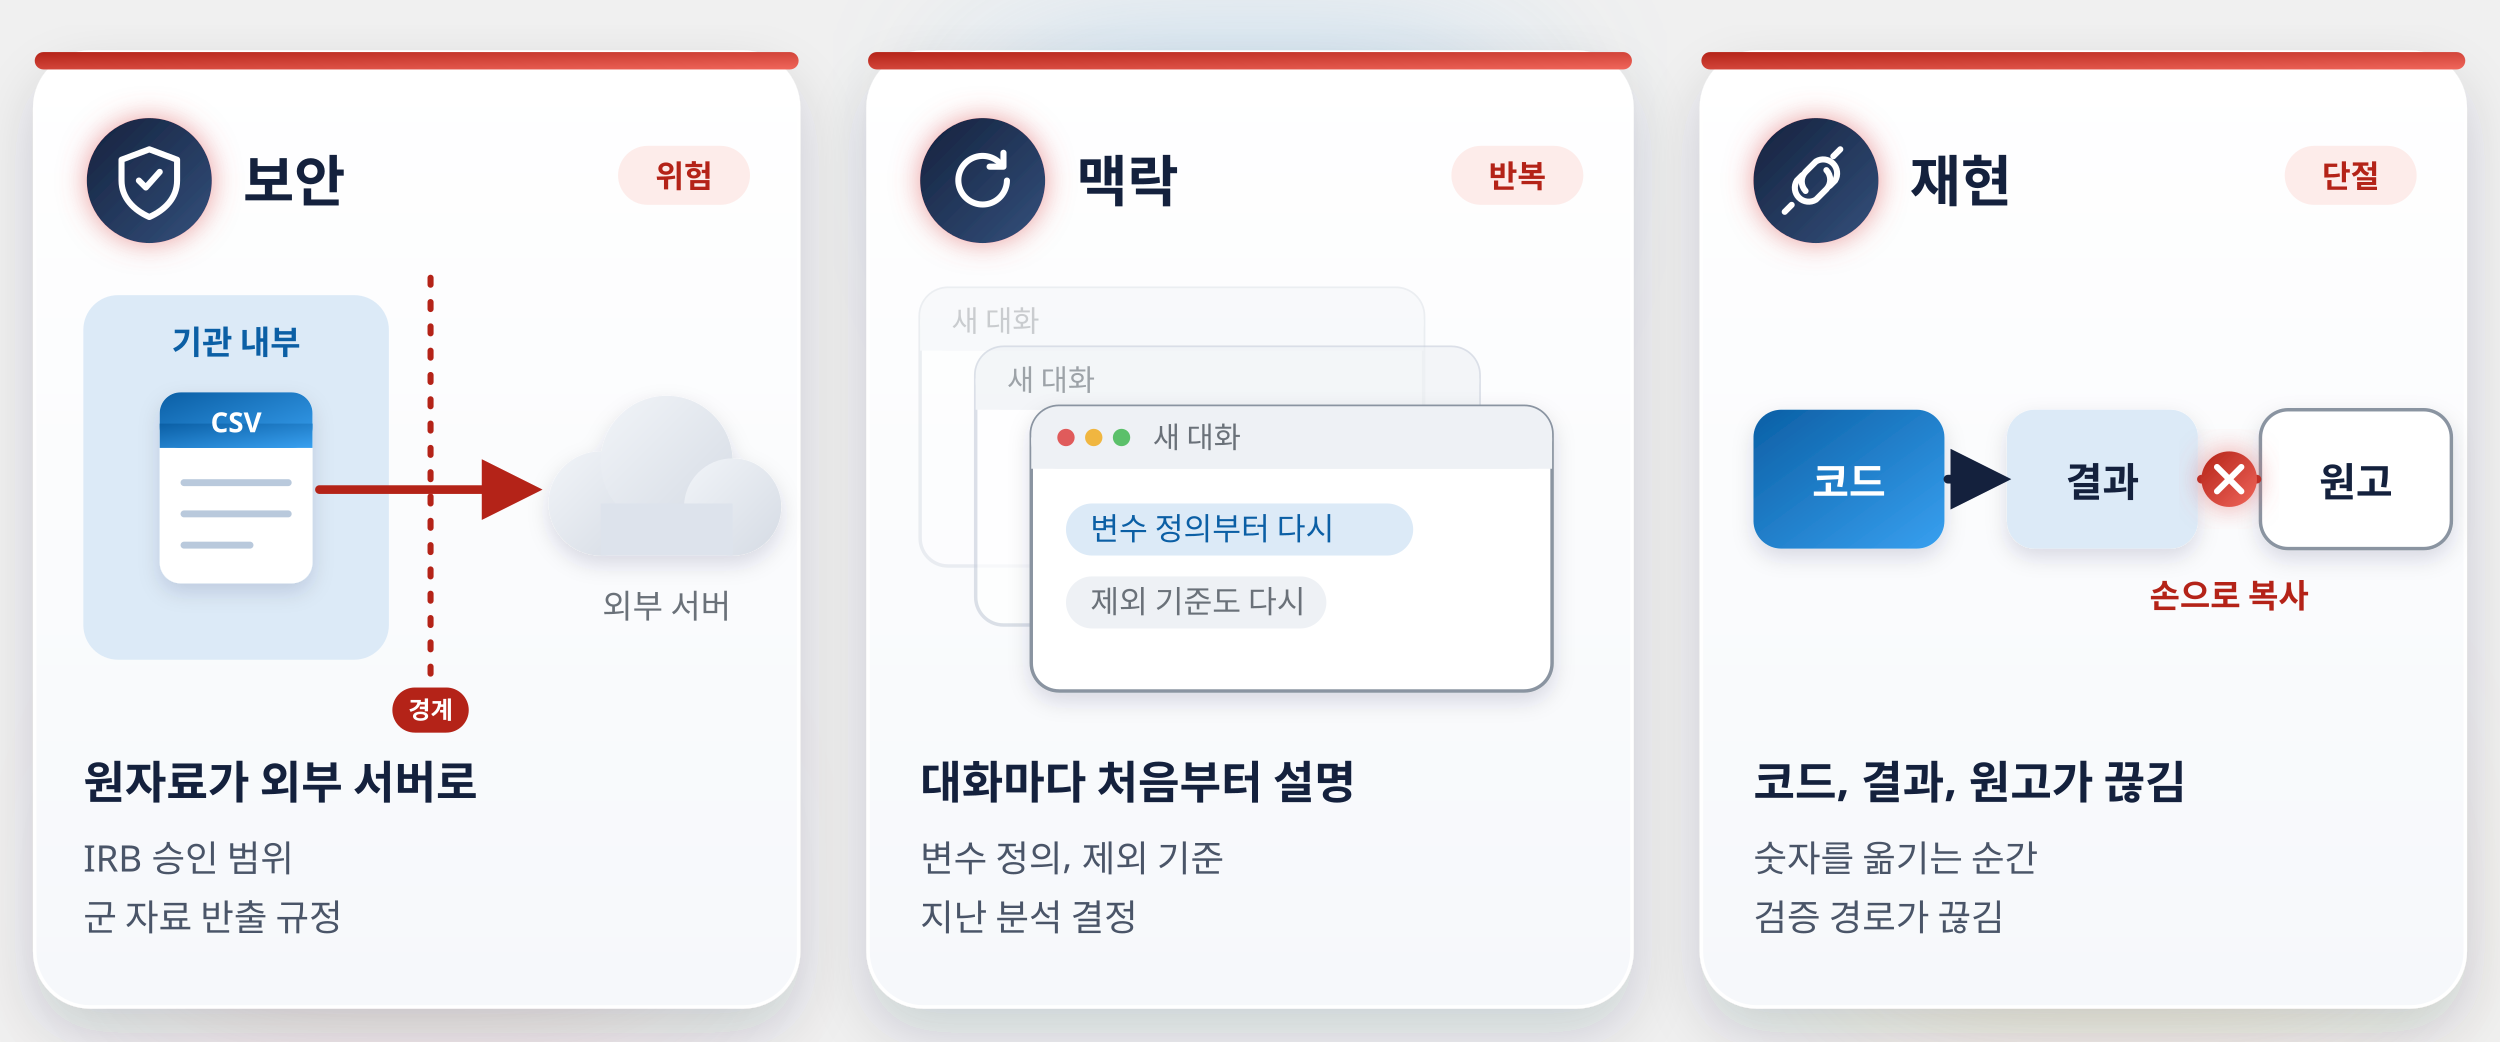
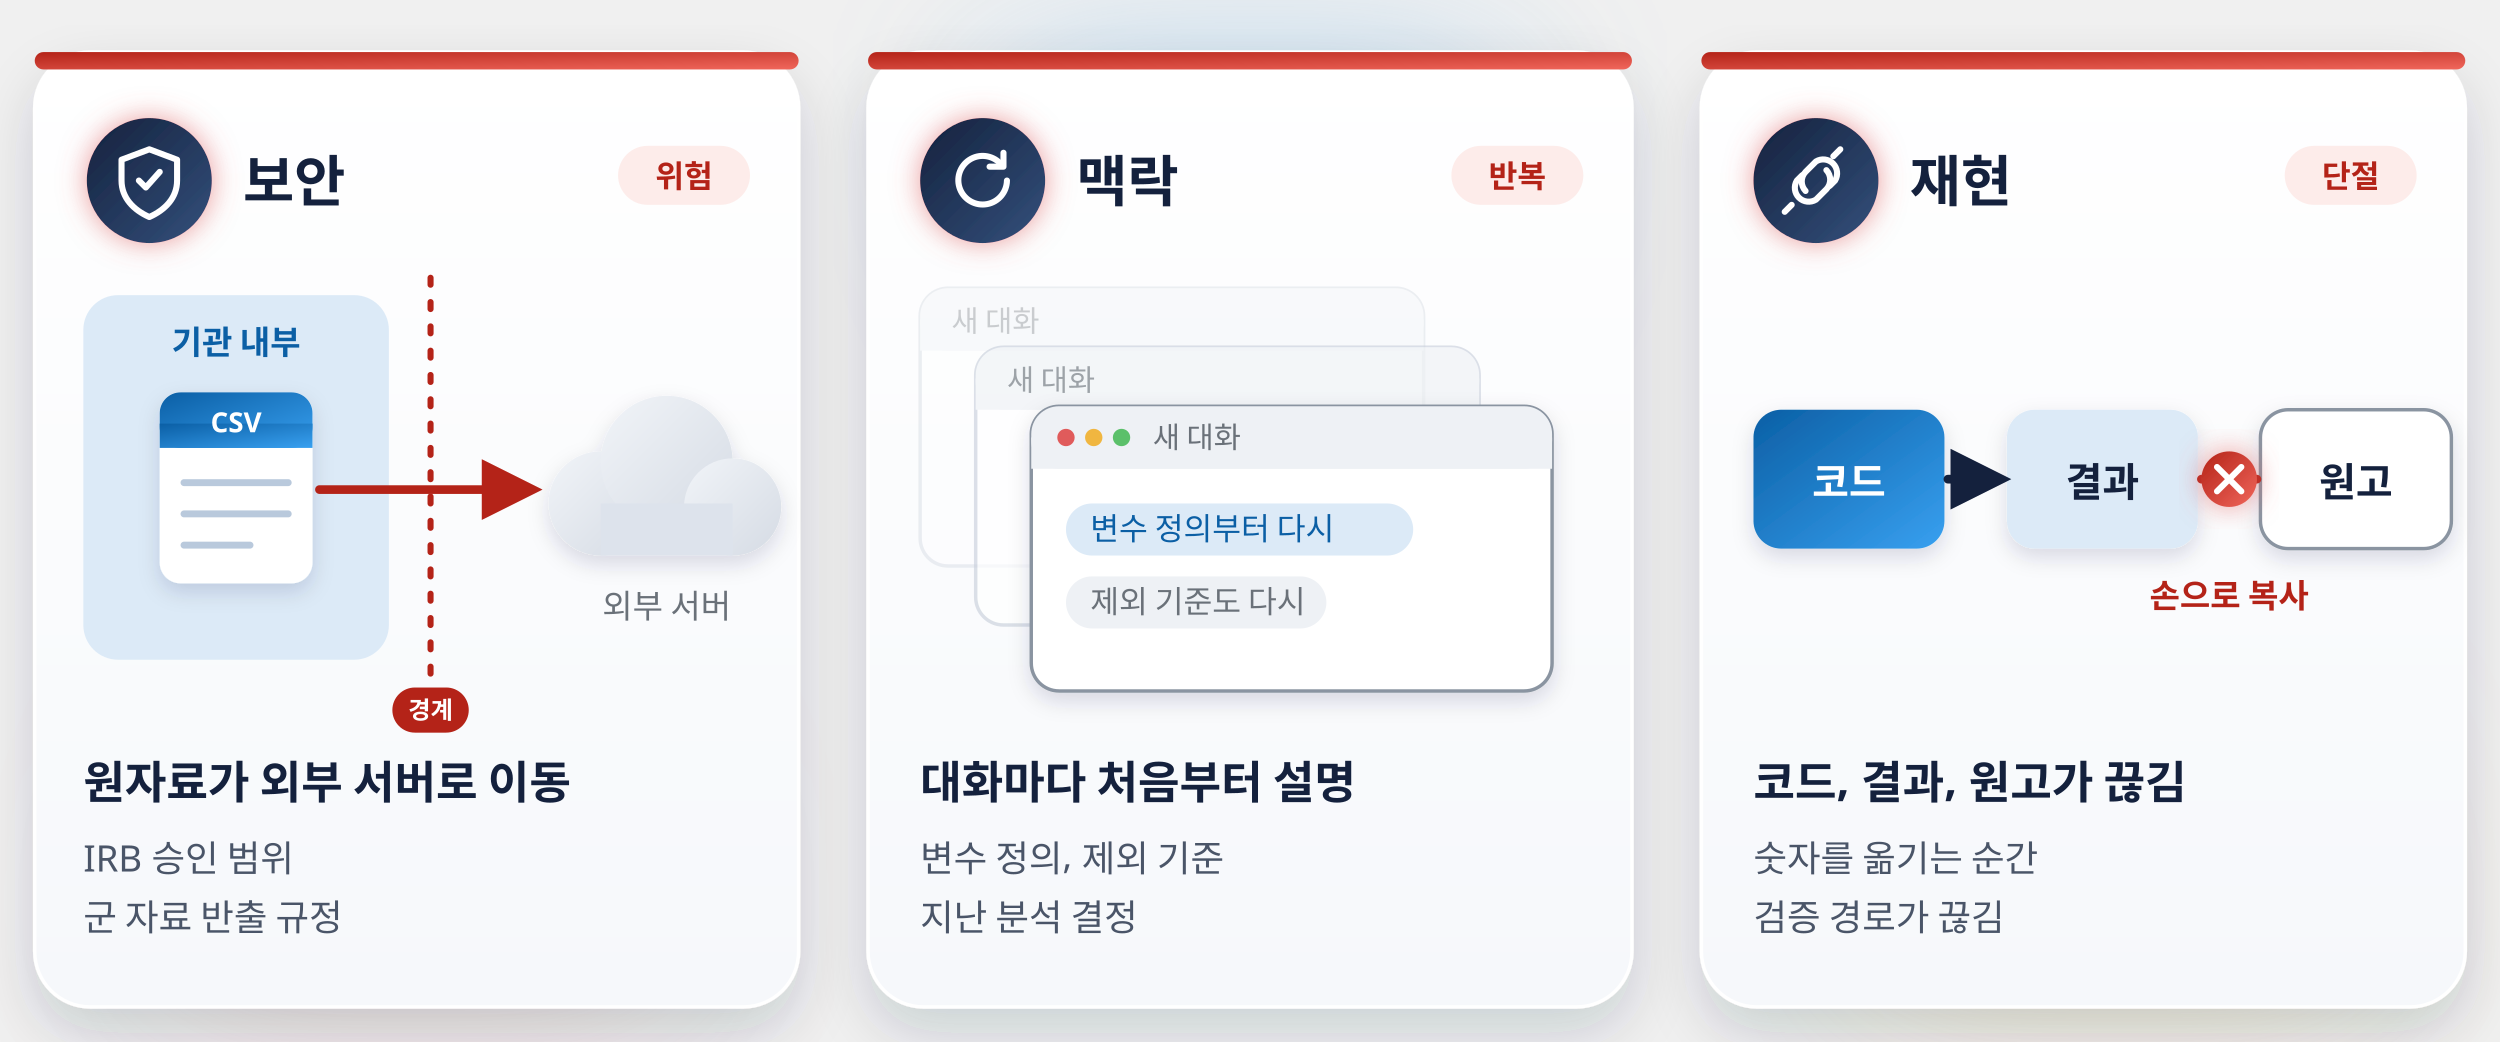
<svg xmlns="http://www.w3.org/2000/svg" viewBox="0 0 1440 600" width="1440" height="600" font-family="'Noto Sans KR','Malgun Gothic',sans-serif">
  <defs>
    <linearGradient id="gRed" x1="0" y1="0" x2="1" y2="1">
      <stop offset="0" stop-color="#B42318" />
      <stop offset="1" stop-color="#F0665B" />
    </linearGradient>
    <linearGradient id="gNavy" x1="0" y1="0" x2="1" y2="1">
      <stop offset="0" stop-color="#14213D" />
      <stop offset="1" stop-color="#34507C" />
    </linearGradient>
    <linearGradient id="gBlue" x1="0" y1="0" x2="1" y2="1">
      <stop offset="0" stop-color="#0B5FA5" />
      <stop offset="1" stop-color="#38A0F0" />
    </linearGradient>
    <linearGradient id="gCloud" x1="0" y1="0" x2="1" y2="1">
      <stop offset="0" stop-color="#F1F4F8" />
      <stop offset="1" stop-color="#D5DBE4" />
    </linearGradient>
    <linearGradient id="gCardTop" x1="0" y1="0" x2="0" y2="1">
      <stop offset="0" stop-color="#FFFFFF" />
      <stop offset="1" stop-color="#F6F8FB" />
    </linearGradient>
    <filter id="blur" x="-30%" y="-30%" width="160%" height="160%">
      <feGaussianBlur stdDeviation="50" />
    </filter>
    <filter id="sh" x="-10%" y="-10%" width="120%" height="130%">
      <feDropShadow dx="0" dy="14" stdDeviation="16" flood-color="#14213D" flood-opacity="0.16" />
    </filter>
    <filter id="sh2" x="-15%" y="-20%" width="130%" height="150%">
      <feDropShadow dx="0" dy="5" stdDeviation="6" flood-color="#14213D" flood-opacity="0.14" />
    </filter>
    <filter id="glowR" x="-40%" y="-40%" width="180%" height="180%">
      <feDropShadow dx="0" dy="0" stdDeviation="8" flood-color="#E05B5B" flood-opacity="0.6" />
    </filter>
    <marker id="mR" viewBox="0 0 10 10" refX="7" refY="5" markerWidth="7" markerHeight="7" orient="auto">
      <path d="M0,0 L10,5 L0,10 z" fill="#B42318" />
    </marker>
    <marker id="mN" viewBox="0 0 10 10" refX="7" refY="5" markerWidth="7" markerHeight="7" orient="auto">
      <path d="M0,0 L10,5 L0,10 z" fill="#14213D" />
    </marker>
  </defs>
  <circle cx="240" cy="520" r="150" fill="#E05B5B" opacity="0.18" filter="url(#blur)" />
  <circle cx="720" cy="80" r="150" fill="#38A0F0" opacity="0.22" filter="url(#blur)" />
  <circle cx="1220" cy="520" r="150" fill="#F59E0B" opacity="0.18" filter="url(#blur)" />
  <g filter="url(#sh)">
    <rect x="20" y="30" width="440" height="550" rx="32" fill="url(#gCardTop)" stroke="#FFFFFF" stroke-width="2" />
  </g>
  <rect x="20" y="30" width="440" height="10" rx="5" fill="url(#gRed)" />
  <g filter="url(#glowR)">
    <circle cx="86" cy="104" r="36" fill="url(#gNavy)" />
  </g>
  <g transform="translate(68,84)" fill="none" stroke="#FFFFFF" stroke-width="3.5" stroke-linecap="round" stroke-linejoin="round">
    <path d="M18,2 l16,6 v12 c0,10 -7,17 -16,21 c-9,-4 -16,-11 -16,-21 v-12 z" />
    <path d="M12,20 l4,4 l8,-9" />
  </g>
  <text x="140" y="116" font-size="32" font-weight="700" fill="#14213D">보안</text>
  <rect x="356" y="84" width="76" height="34" rx="17" fill="#FDECEA" />
  <text x="394" y="108" font-size="18" font-weight="700" fill="#B42318" text-anchor="middle">위험</text>
  <rect x="48" y="170" width="176" height="210" rx="20" fill="#DCEAF7" />
  <text x="136" y="204" font-size="19" font-weight="700" fill="#0B5FA5" text-anchor="middle">기관 내부</text>
  <g filter="url(#sh2)">
    <rect x="92" y="226" width="88" height="110" rx="12" fill="#FFFFFF" />
  </g>
  <rect x="92" y="226" width="88" height="32" rx="12" fill="url(#gBlue)" />
  <rect x="92" y="244" width="88" height="14" fill="url(#gBlue)" />
  <text x="136" y="249" font-size="16" font-weight="700" fill="#FFFFFF" text-anchor="middle">CSV</text>
  <g stroke="#B9C9DC" stroke-width="4" stroke-linecap="round">
    <line x1="106" y1="278" x2="166" y2="278" />
    <line x1="106" y1="296" x2="166" y2="296" />
    <line x1="106" y1="314" x2="144" y2="314" />
  </g>
  <line x1="248" y1="160" x2="248" y2="390" stroke="#B42318" stroke-width="3.5" stroke-dasharray="4 10" stroke-linecap="round" />
  <rect x="226" y="396" width="44" height="26" rx="13" fill="#B42318" />
  <text x="248" y="414" font-size="14" font-weight="700" fill="#FFFFFF" text-anchor="middle">경계</text>
  <path d="M184,282 L302,282" stroke="#B42318" stroke-width="5" stroke-linecap="round" marker-end="url(#mR)" />
  <g filter="url(#sh2)">
    <circle cx="346" cy="290" r="30" fill="url(#gCloud)" />
    <circle cx="384" cy="266" r="38" fill="url(#gCloud)" />
    <circle cx="422" cy="292" r="28" fill="url(#gCloud)" />
    <rect x="346" y="290" width="76" height="30" fill="#DDE3EC" />
  </g>
  <text x="384" y="356" font-size="19" fill="#6A7179" text-anchor="middle">외부 서버</text>
-   <text x="48" y="460" font-size="26" font-weight="700" fill="#14213D">원자료가 외부 서버로</text>
+   <text x="48" y="460" font-size="26" font-weight="700" fill="#14213D">원자료가 외부 서버로 이동</text>
  <text x="48" y="502" font-size="21" fill="#4A5568">IRB 승인 범위</text>
  <text x="48" y="536" font-size="21" fill="#4A5568">군 자료 반출 규정</text>
  <g filter="url(#sh)">
    <rect x="500" y="30" width="440" height="550" rx="32" fill="url(#gCardTop)" stroke="#FFFFFF" stroke-width="2" />
  </g>
  <rect x="500" y="30" width="440" height="10" rx="5" fill="url(#gRed)" />
  <g filter="url(#glowR)">
    <circle cx="566" cy="104" r="36" fill="url(#gNavy)" />
  </g>
  <g transform="translate(548,86)" fill="none" stroke="#FFFFFF" stroke-width="3.5" stroke-linecap="round" stroke-linejoin="round">
    <path d="M32,18 a14,14 0 1 1 -4,-10" />
    <path d="M30,2 v8 h-8" />
  </g>
  <text x="620" y="116" font-size="32" font-weight="700" fill="#14213D">맥락</text>
  <rect x="836" y="84" width="76" height="34" rx="17" fill="#FDECEA" />
  <text x="874" y="108" font-size="18" font-weight="700" fill="#B42318" text-anchor="middle">반복</text>
  <g opacity="0.35">
    <rect x="530" y="166" width="290" height="160" rx="16" fill="#FFFFFF" stroke="#C9D0DB" stroke-width="2" />
    <rect x="530" y="166" width="290" height="36" rx="16" fill="#EEF1F5" />
    <rect x="530" y="184" width="290" height="18" fill="#EEF1F5" />
    <text x="548" y="191" font-size="17" fill="#6A7179">새 대화</text>
  </g>
  <g opacity="0.65">
    <rect x="562" y="200" width="290" height="160" rx="16" fill="#FFFFFF" stroke="#C9D0DB" stroke-width="2" />
    <rect x="562" y="200" width="290" height="36" rx="16" fill="#EEF1F5" />
    <rect x="562" y="218" width="290" height="18" fill="#EEF1F5" />
    <text x="580" y="225" font-size="17" fill="#6A7179">새 대화</text>
  </g>
  <g filter="url(#sh2)">
    <rect x="594" y="234" width="300" height="164" rx="16" fill="#FFFFFF" stroke="#8A94A1" stroke-width="2" />
  </g>
  <rect x="594" y="234" width="300" height="36" rx="16" fill="#EEF1F5" />
  <rect x="594" y="252" width="300" height="18" fill="#EEF1F5" />
  <circle cx="614" cy="252" r="5" fill="#E05B5B" />
  <circle cx="630" cy="252" r="5" fill="#F0B640" />
  <circle cx="646" cy="252" r="5" fill="#5BC06A" />
  <text x="664" y="258" font-size="17" fill="#6A7179">새 대화</text>
  <rect x="614" y="290" width="200" height="30" rx="15" fill="#DCEAF7" />
  <text x="628" y="311" font-size="18" fill="#0B5FA5">변수 정의부터 다시</text>
  <rect x="614" y="332" width="150" height="30" rx="15" fill="#EEF1F5" />
  <text x="628" y="353" font-size="18" fill="#6A7179">제외 기준도 다시</text>
  <text x="530" y="460" font-size="26" font-weight="700" fill="#14213D">대화마다 처음부터 설명</text>
  <text x="530" y="502" font-size="21" fill="#4A5568">변수 정의, 제외 기준</text>
  <text x="530" y="536" font-size="21" fill="#4A5568">지난 분석 결정</text>
  <g filter="url(#sh)">
    <rect x="980" y="30" width="440" height="550" rx="32" fill="url(#gCardTop)" stroke="#FFFFFF" stroke-width="2" />
  </g>
  <rect x="980" y="30" width="440" height="10" rx="5" fill="url(#gRed)" />
  <g filter="url(#glowR)">
    <circle cx="1046" cy="104" r="36" fill="url(#gNavy)" />
  </g>
  <g transform="translate(1026,88)" fill="none" stroke="#FFFFFF" stroke-width="3.5" stroke-linecap="round" stroke-linejoin="round">
    <path d="M14,22 a8,8 0 0 1 0,-11 l6,-6 a8,8 0 0 1 11,11 l-3,3" />
    <path d="M26,10 a8,8 0 0 1 0,11 l-6,6 a8,8 0 0 1 -11,-11 l3,-3" />
    <path d="M30,2 l4,-4 M6,30 l-4,4" />
  </g>
  <text x="1100" y="116" font-size="32" font-weight="700" fill="#14213D">재현</text>
  <rect x="1316" y="84" width="76" height="34" rx="17" fill="#FDECEA" />
  <text x="1354" y="108" font-size="18" font-weight="700" fill="#B42318" text-anchor="middle">단절</text>
  <g filter="url(#sh2)">
    <rect x="1010" y="236" width="110" height="80" rx="16" fill="url(#gBlue)" />
    <rect x="1156" y="236" width="110" height="80" rx="16" fill="#DCEAF7" />
    <rect x="1302" y="236" width="110" height="80" rx="16" fill="#FFFFFF" stroke="#8A94A1" stroke-width="2" />
  </g>
  <text x="1065" y="286" font-size="23" font-weight="700" fill="#FFFFFF" text-anchor="middle">코드</text>
  <text x="1211" y="286" font-size="23" font-weight="700" fill="#14213D" text-anchor="middle">결과</text>
  <text x="1357" y="286" font-size="23" font-weight="700" fill="#14213D" text-anchor="middle">원고</text>
  <path d="M1122,276 L1148,276" stroke="#14213D" stroke-width="5" stroke-linecap="round" marker-end="url(#mN)" />
  <path d="M1268,276 L1282,276 M1288,276 L1300,276" stroke="#B42318" stroke-width="5" stroke-linecap="round" stroke-dasharray="3 7" />
  <g filter="url(#glowR)">
    <circle cx="1284" cy="276" r="16" fill="url(#gRed)" />
  </g>
  <path d="M1277,269 l14,14 M1291,269 l-14,14" stroke="#FFFFFF" stroke-width="3.5" stroke-linecap="round" />
  <text x="1284" y="350" font-size="19" font-weight="700" fill="#B42318" text-anchor="middle">손으로 복사</text>
  <text x="1010" y="460" font-size="26" font-weight="700" fill="#14213D">코드, 결과, 원고가 끊김</text>
  <text x="1010" y="502" font-size="21" fill="#4A5568">숫자를 옮기는 순간</text>
  <text x="1010" y="536" font-size="21" fill="#4A5568">검증 경로가 끊김</text>
</svg>
